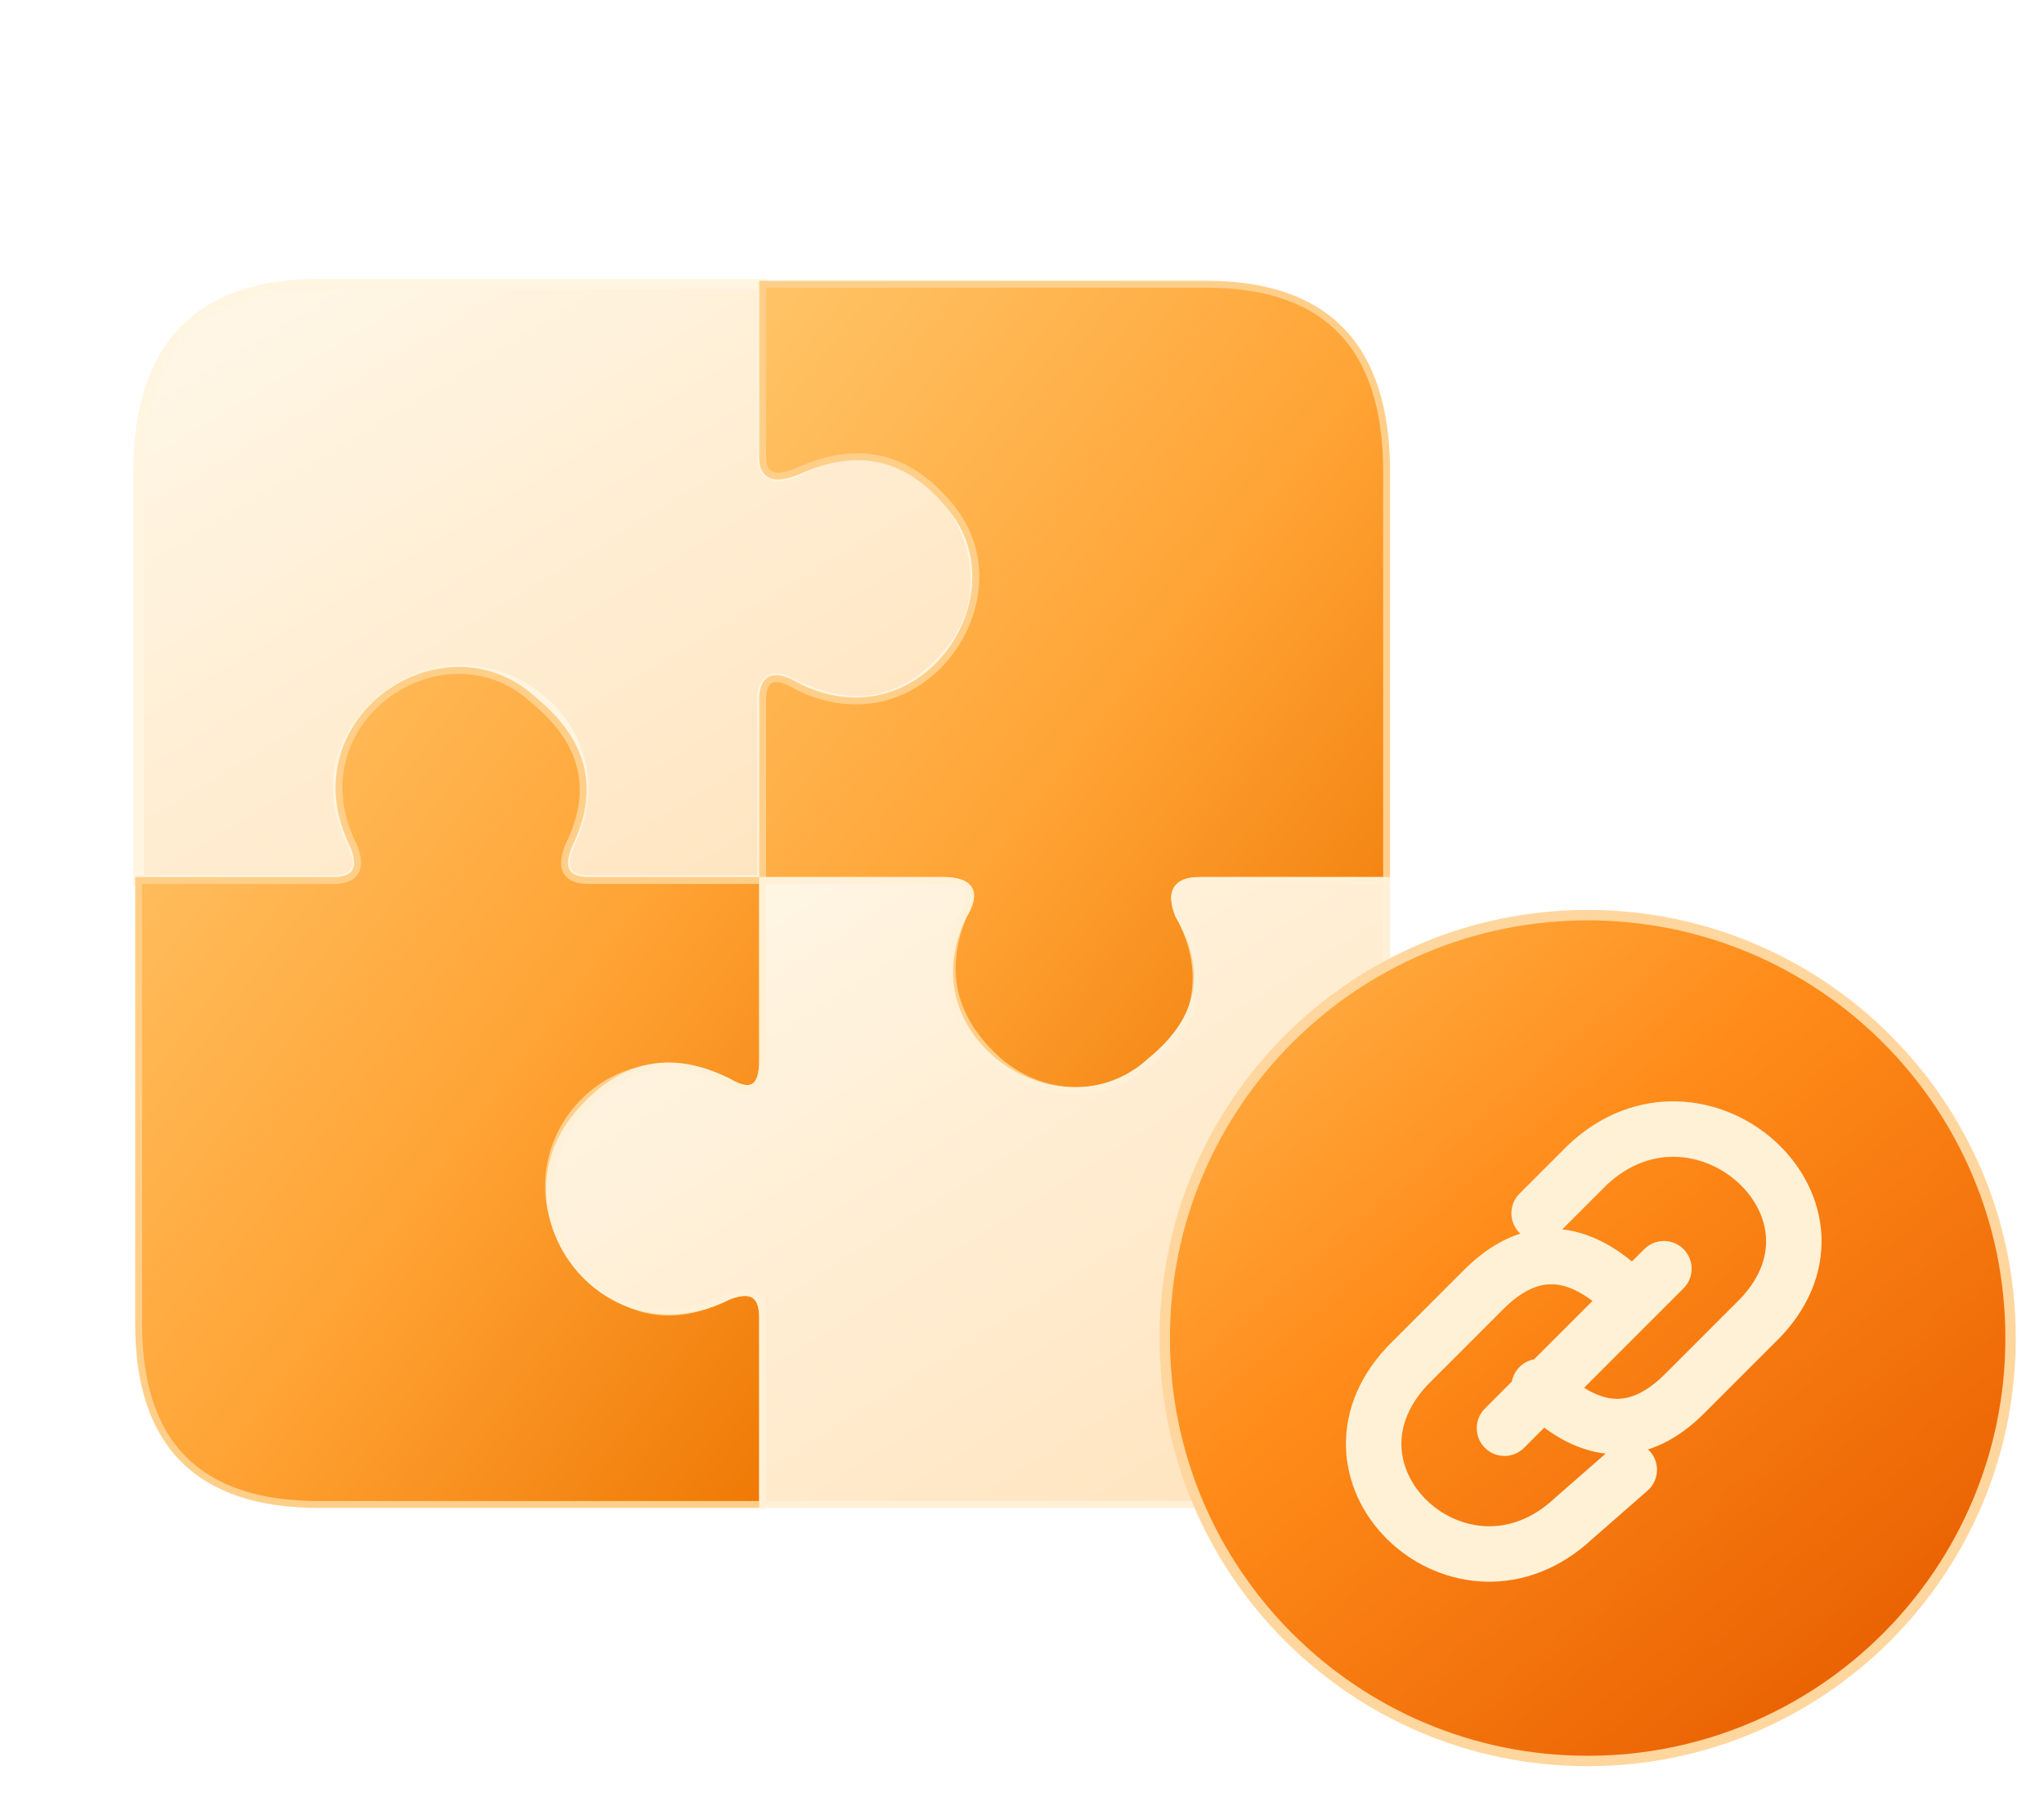
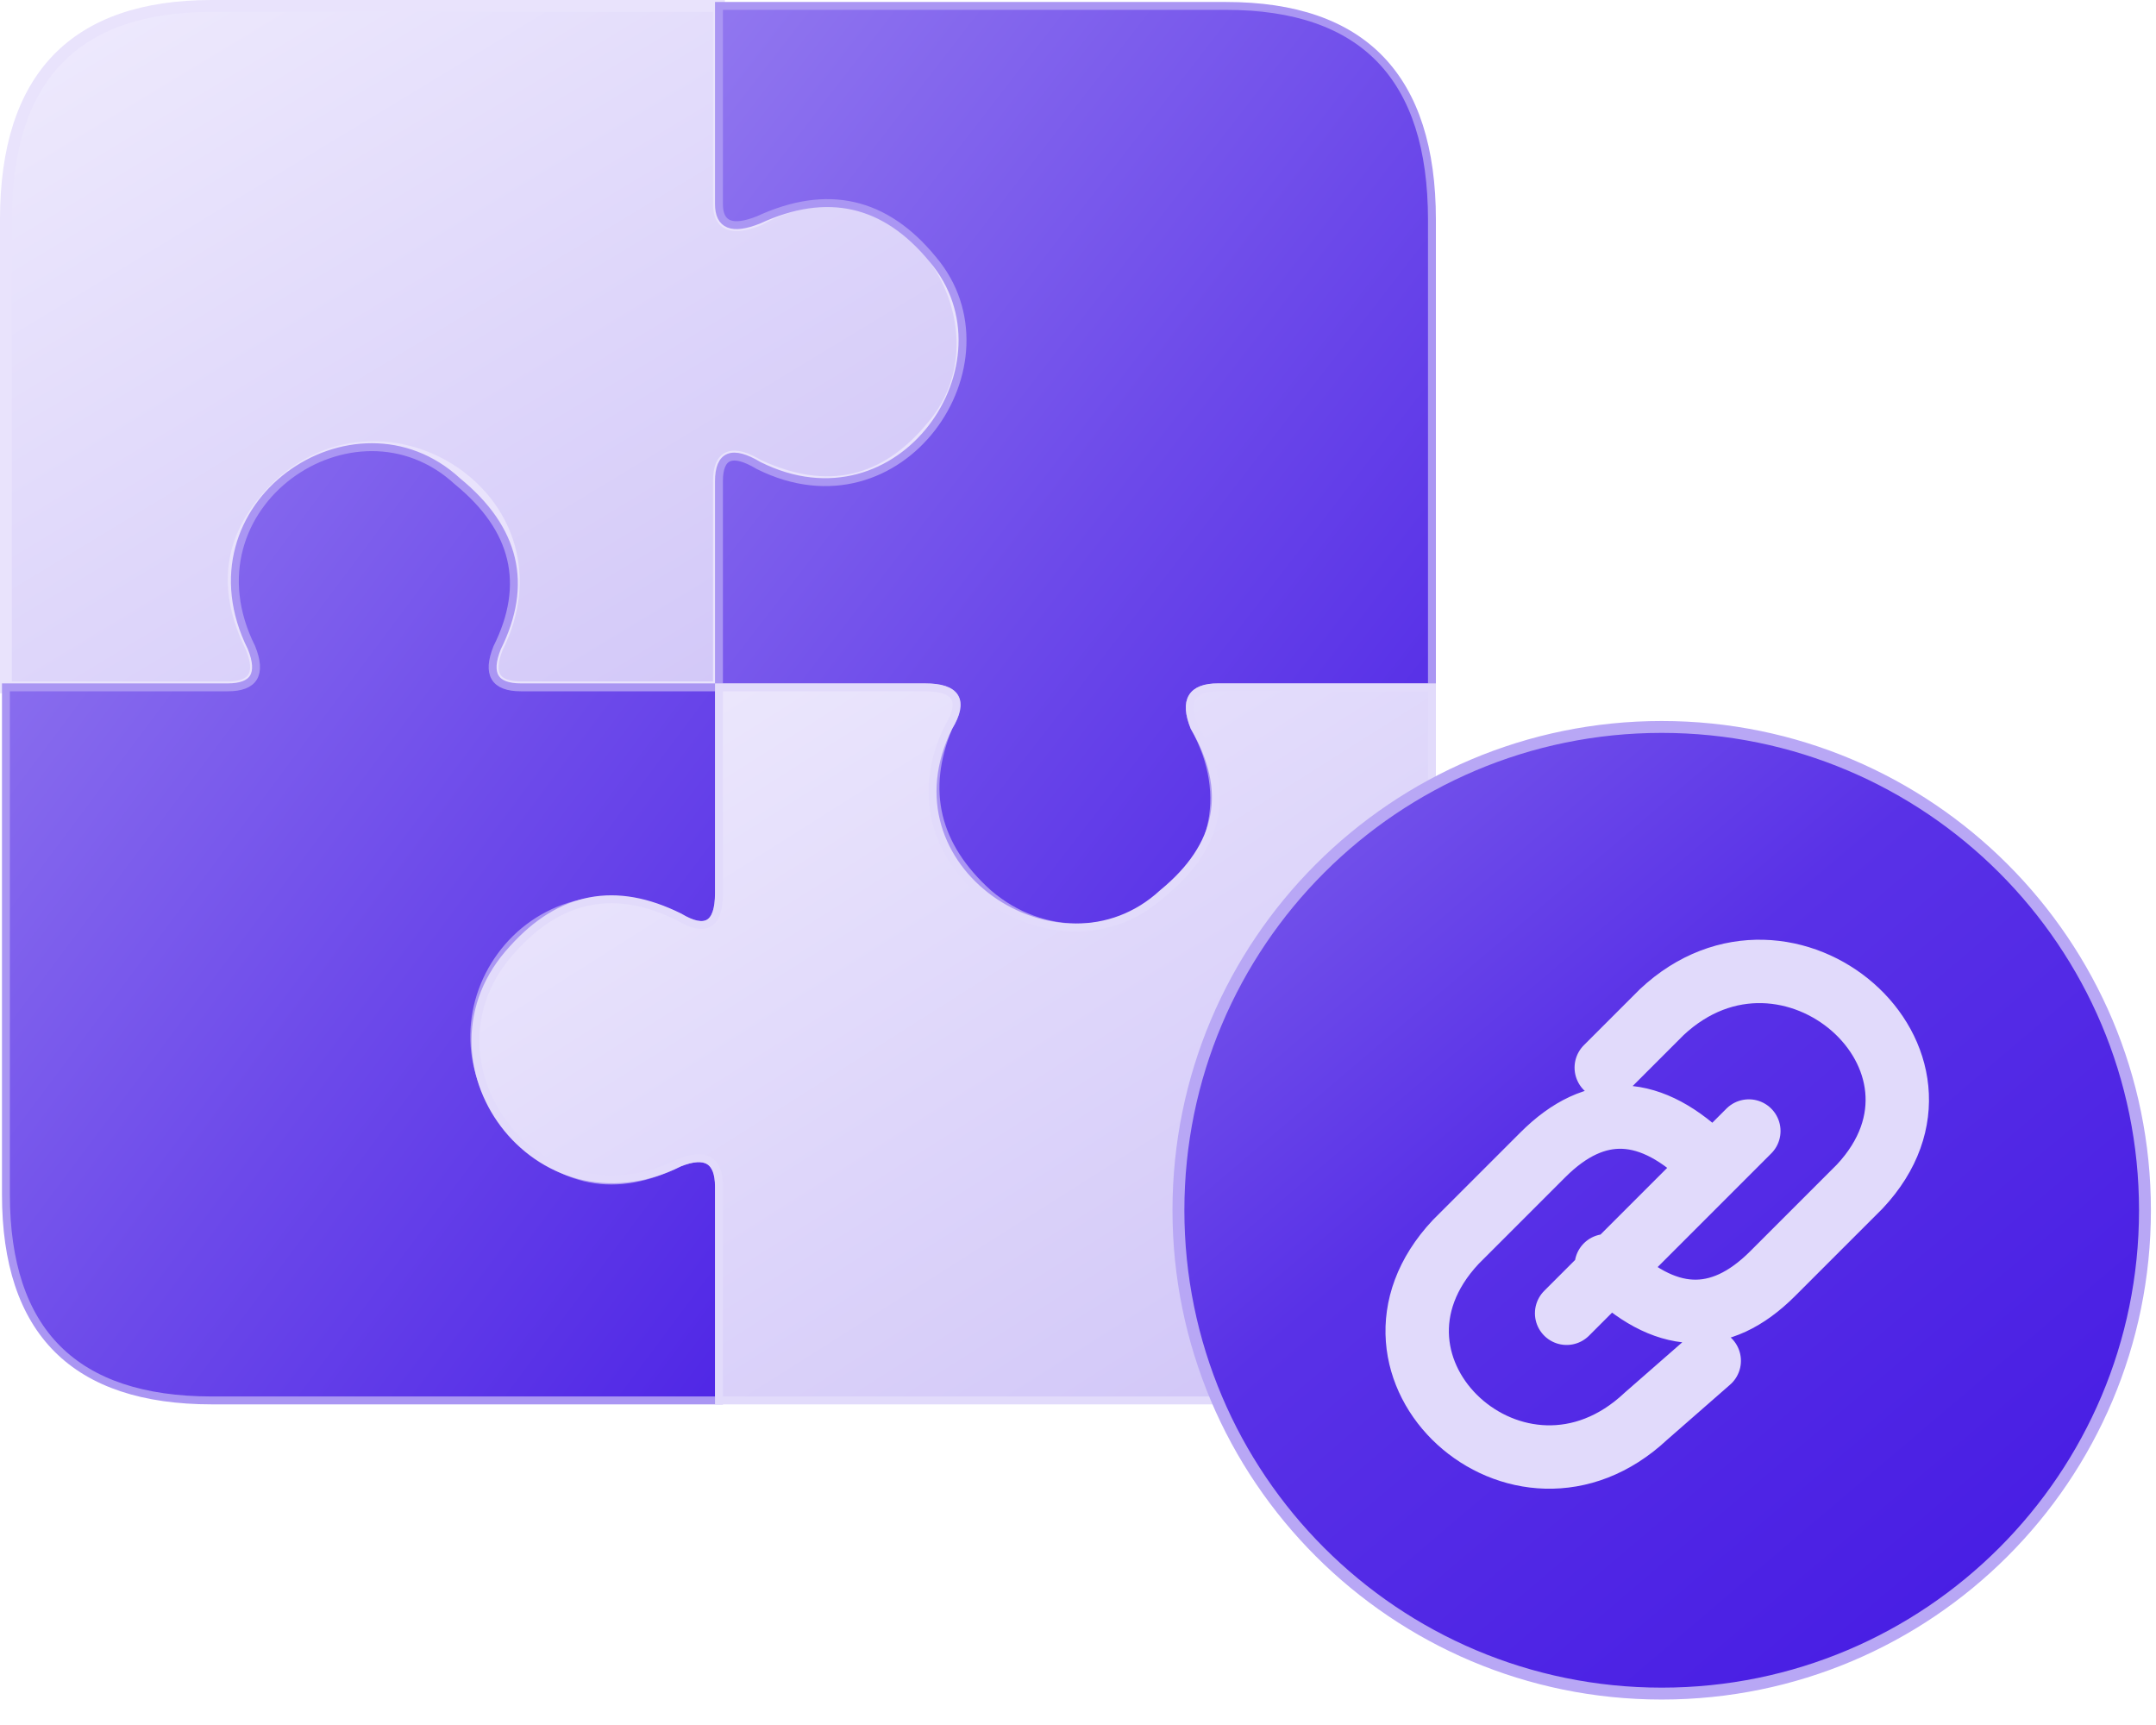
- <svg xmlns="http://www.w3.org/2000/svg" width="65" height="57" viewBox="0 0 65 57" fill="none">
-   <path d="M10.142 9.039H24.252V14.551C24.252 15.139 24.619 15.286 25.354 14.992C29.323 12.787 32.63 17.858 30.205 20.724C28.882 22.341 27.265 22.709 25.354 21.827C24.619 21.386 24.252 21.533 24.252 22.268V28H18.74C18.005 28 17.785 27.633 18.079 26.898C20.063 22.929 15.213 19.622 12.126 22.268C10.656 23.59 10.362 25.134 11.244 26.898C11.538 27.633 11.318 28 10.583 28H4.409V14.992C4.409 11.024 6.32 9.039 10.142 9.039Z" fill="url(#paint0_linear_8_213)" stroke-width="0.331" stroke="#FFF5E0" />
-   <path d="M24.252 9.039H38.362C42.184 9.039 44.094 11.024 44.094 14.992V28H38.142C37.407 28 37.186 28.367 37.48 29.102C39.685 33.071 34.835 36.378 31.748 33.732C30.278 32.409 29.911 30.866 30.646 29.102C31.087 28.367 30.866 28 29.984 28H24.252V22.268C24.252 21.533 24.619 21.386 25.354 21.827C29.323 23.811 32.63 18.961 30.205 16.094C28.882 14.478 27.265 14.11 25.354 14.992C24.619 15.286 24.252 15.139 24.252 14.551V9.039Z" fill="url(#paint1_linear_8_213)" stroke-width="0.22" stroke="#FFCF8A" />
-   <path d="M4.409 28H10.583C11.318 28 11.538 27.633 11.244 26.898C9.26 22.929 14.11 19.622 16.976 22.268C18.593 23.59 18.961 25.134 18.079 26.898C17.785 27.633 18.005 28 18.74 28H24.252V33.732C24.252 34.614 23.884 34.835 23.15 34.394C18.961 32.409 15.653 37.26 18.52 40.346C19.843 41.816 21.386 42.11 23.15 41.228C23.884 40.934 24.252 41.155 24.252 41.89V47.843H10.142C6.32 47.843 4.409 45.932 4.409 42.11V28Z" fill="url(#paint2_linear_8_213)" stroke-width="0.22" stroke="#FFCF8A" />
-   <path d="M24.252 28H29.984C30.866 28 31.087 28.367 30.646 29.102C28.661 33.071 33.732 36.378 36.598 33.732C38.215 32.409 38.509 30.866 37.48 29.102C37.186 28.367 37.407 28 38.142 28H44.094V42.11C44.094 45.932 42.184 47.843 38.362 47.843H24.252V41.89C24.252 41.155 23.884 40.934 23.15 41.228C19.181 43.213 15.654 38.362 18.52 35.276C19.843 33.806 21.386 33.512 23.15 34.394C23.884 34.835 24.252 34.614 24.252 33.732V28Z" fill="url(#paint3_linear_8_213)" stroke-width="0.22" stroke="#FFF1D7" />
-   <path d="M50.488 56C57.916 56 63.937 49.979 63.937 42.551C63.937 35.123 57.916 29.102 50.488 29.102C43.061 29.102 37.039 35.123 37.039 42.551C37.039 49.979 43.061 56 50.488 56Z" fill="url(#paint4_linear_8_213)" stroke-width="0.331" stroke="#FFD69D" />
-   <path d="M48.945 38.582L50.488 37.039C54.016 33.732 59.307 38.362 56 41.889L53.575 44.315C52.139 45.751 50.633 45.714 49.056 44.203M49.056 44.203C49.019 44.168 48.982 44.131 48.945 44.094M49.056 44.203L47.843 45.417M49.056 44.203L52.913 40.346M51.811 46.74L50.047 48.283C46.52 51.59 41.449 46.96 44.756 43.433L47.181 41.008C48.651 39.538 50.194 39.611 51.811 41.228" stroke-width="1.764" stroke-linecap="round" stroke-linejoin="round" stroke="#FFF1D6" />
+ <svg xmlns="http://www.w3.org/2000/svg" width="60" height="48" viewBox="0 0 60 48" fill="none">
+   <path d="M5.898 0.165H20.008V5.677C20.008 6.265 20.375 6.412 21.11 6.118C25.079 3.913 28.386 8.984 25.961 11.85C24.638 13.467 23.021 13.835 21.11 12.953C20.375 12.512 20.008 12.659 20.008 13.394V19.126H14.496C13.761 19.126 13.541 18.759 13.835 18.024C15.819 14.055 10.968 10.748 7.882 13.394C6.412 14.716 6.118 16.26 7 18.024C7.294 18.759 7.073 19.126 6.339 19.126H0.165V6.118C0.165 2.15 2.076 0.165 5.898 0.165Z" fill="url(#paint0_linear_105_35816)" stroke-width="0.331" stroke="#E9E3FC" />
+   <path d="M20.008 0.165H34.118C37.94 0.165 39.85 2.15 39.85 6.118V19.126H33.898C33.163 19.126 32.942 19.493 33.236 20.228C35.441 24.197 30.59 27.504 27.504 24.858C26.034 23.535 25.667 21.992 26.401 20.228C26.843 19.493 26.622 19.126 25.74 19.126H20.008V13.394C20.008 12.659 20.375 12.512 21.11 12.953C25.079 14.937 28.386 10.086 25.961 7.22C24.638 5.604 23.021 5.236 21.11 6.118C20.375 6.412 20.008 6.265 20.008 5.677V0.165Z" fill="url(#paint1_linear_105_35816)" stroke-width="0.22" stroke="#AA96F3" />
+   <path d="M0.165 19.126H6.339C7.073 19.126 7.294 18.759 7 18.024C5.016 14.055 9.866 10.748 12.732 13.394C14.349 14.716 14.716 16.26 13.835 18.024C13.541 18.759 13.761 19.126 14.496 19.126H20.008V24.858C20.008 25.74 19.64 25.961 18.905 25.52C14.716 23.535 11.409 28.386 14.275 31.472C15.598 32.942 17.142 33.236 18.905 32.354C19.64 32.06 20.008 32.281 20.008 33.016V38.968H5.898C2.076 38.968 0.165 37.058 0.165 33.236V19.126Z" fill="url(#paint2_linear_105_35816)" stroke-width="0.22" stroke="#AA96F3" />
+   <path d="M20.008 19.126H25.74C26.622 19.126 26.842 19.493 26.401 20.228C24.417 24.197 29.488 27.504 32.354 24.858C33.971 23.535 34.265 21.992 33.236 20.228C32.942 19.493 33.163 19.126 33.898 19.126H39.85V33.236C39.85 37.057 37.94 38.968 34.118 38.968H20.008V33.016C20.008 32.281 19.64 32.06 18.905 32.354C14.937 34.338 11.409 29.488 14.275 26.401C15.598 24.931 17.142 24.637 18.905 25.519C19.64 25.96 20.008 25.74 20.008 24.858V19.126Z" fill="url(#paint3_linear_105_35816)" stroke-width="0.22" stroke="#E2DBFB" />
+   <path d="M46.244 47.126C53.672 47.126 59.693 41.105 59.693 33.677C59.693 26.25 53.672 20.228 46.244 20.228C38.816 20.228 32.795 26.25 32.795 33.677C32.795 41.105 38.816 47.126 46.244 47.126Z" fill="url(#paint4_linear_105_35816)" stroke-width="0.331" stroke="#B8A7F5" />
+   <path d="M44.701 29.708L46.244 28.165C49.772 24.858 55.063 29.488 51.756 33.016L49.331 35.441C47.861 36.91 46.318 36.837 44.701 35.22M47.567 37.866L45.803 39.409C42.276 42.716 37.205 38.086 40.512 34.559L42.937 32.134C44.407 30.664 45.95 30.737 47.567 32.354M43.598 36.543L48.669 31.472" stroke-width="1.764" stroke-linecap="round" stroke-linejoin="round" stroke="#E1DAFB" />
  <defs>
-     <linearGradient id="paint0_linear_8_213" x1="4.409" y1="9.039" x2="18.879" y2="32.939" gradientUnits="userSpaceOnUse">
-       <stop stop-color="#FFF8E9" />
-       <stop offset="1" stop-color="#FFE4BF" />
+     <linearGradient id="paint0_linear_105_35816" x1="0.165" y1="0.165" x2="14.634" y2="24.065" gradientUnits="userSpaceOnUse">
+       <stop stop-color="#EFEBFD" />
+       <stop offset="1" stop-color="#D1C6F8" />
    </linearGradient>
-     <linearGradient id="paint1_linear_8_213" x1="24.252" y1="9.039" x2="49.075" y2="28.247" gradientUnits="userSpaceOnUse">
-       <stop stop-color="#FFC467" />
-       <stop offset="0.55" stop-color="#FFA334" />
-       <stop offset="1" stop-color="#EF7905" />
+     <linearGradient id="paint1_linear_105_35816" x1="20.008" y1="0.165" x2="44.831" y2="19.373" gradientUnits="userSpaceOnUse">
+       <stop stop-color="#9177EF" />
+       <stop offset="0.55" stop-color="#6C49EA" />
+       <stop offset="1" stop-color="#5027E6" />
    </linearGradient>
-     <linearGradient id="paint2_linear_8_213" x1="4.409" y1="21.317" x2="29.855" y2="40.352" gradientUnits="userSpaceOnUse">
-       <stop stop-color="#FFC467" />
-       <stop offset="0.55" stop-color="#FFA334" />
-       <stop offset="1" stop-color="#EF7905" />
+     <linearGradient id="paint2_linear_105_35816" x1="0.165" y1="12.443" x2="25.611" y2="31.478" gradientUnits="userSpaceOnUse">
+       <stop stop-color="#9177EF" />
+       <stop offset="0.55" stop-color="#6C49EA" />
+       <stop offset="1" stop-color="#5027E6" />
    </linearGradient>
-     <linearGradient id="paint3_linear_8_213" x1="17.476" y1="28" x2="32.928" y2="52.388" gradientUnits="userSpaceOnUse">
-       <stop stop-color="#FFF8E9" />
-       <stop offset="1" stop-color="#FFE4BF" />
+     <linearGradient id="paint3_linear_105_35816" x1="13.231" y1="19.126" x2="28.684" y2="43.514" gradientUnits="userSpaceOnUse">
+       <stop stop-color="#EFEBFD" />
+       <stop offset="1" stop-color="#D1C6F8" />
    </linearGradient>
-     <linearGradient id="paint4_linear_8_213" x1="37.039" y1="29.102" x2="59.902" y2="56" gradientUnits="userSpaceOnUse">
-       <stop stop-color="#FFB64E" />
-       <stop offset="0.42" stop-color="#FF8B19" />
-       <stop offset="1" stop-color="#E75C00" />
+     <linearGradient id="paint4_linear_105_35816" x1="32.795" y1="20.228" x2="55.658" y2="47.126" gradientUnits="userSpaceOnUse">
+       <stop stop-color="#7F61EC" />
+       <stop offset="0.42" stop-color="#5931E7" />
+       <stop offset="1" stop-color="#461BE3" />
    </linearGradient>
  </defs>
</svg>
